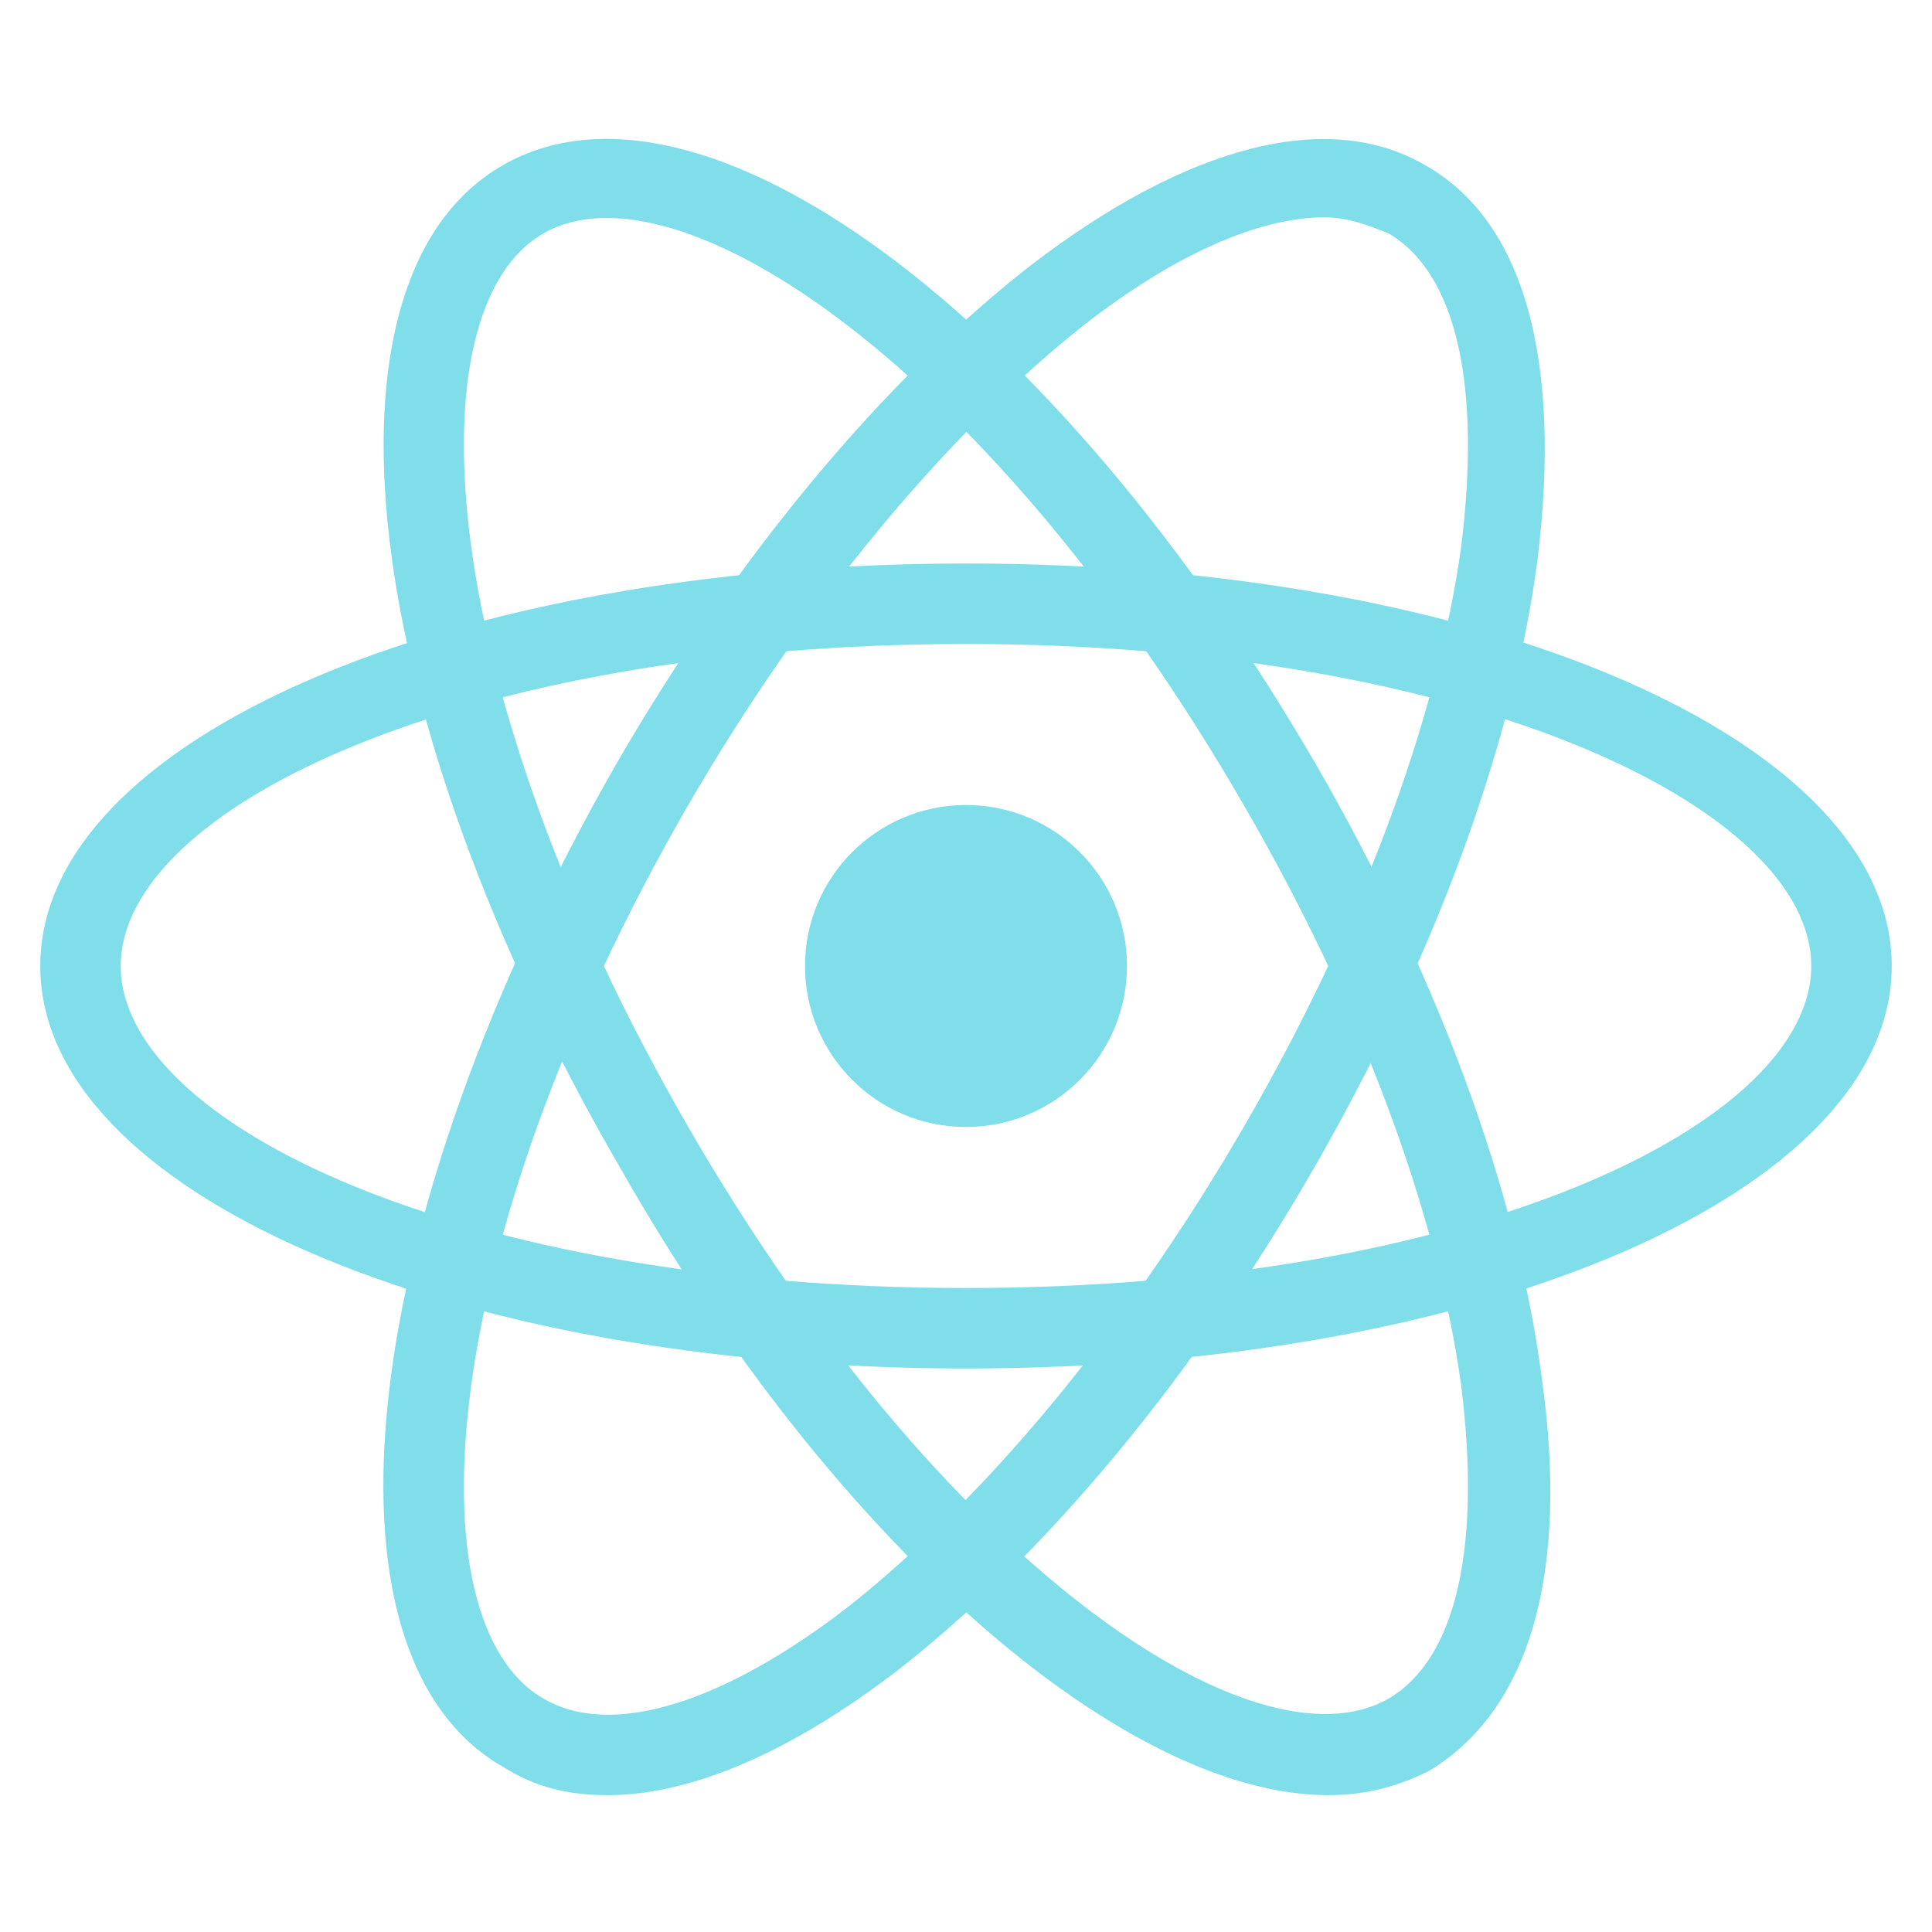
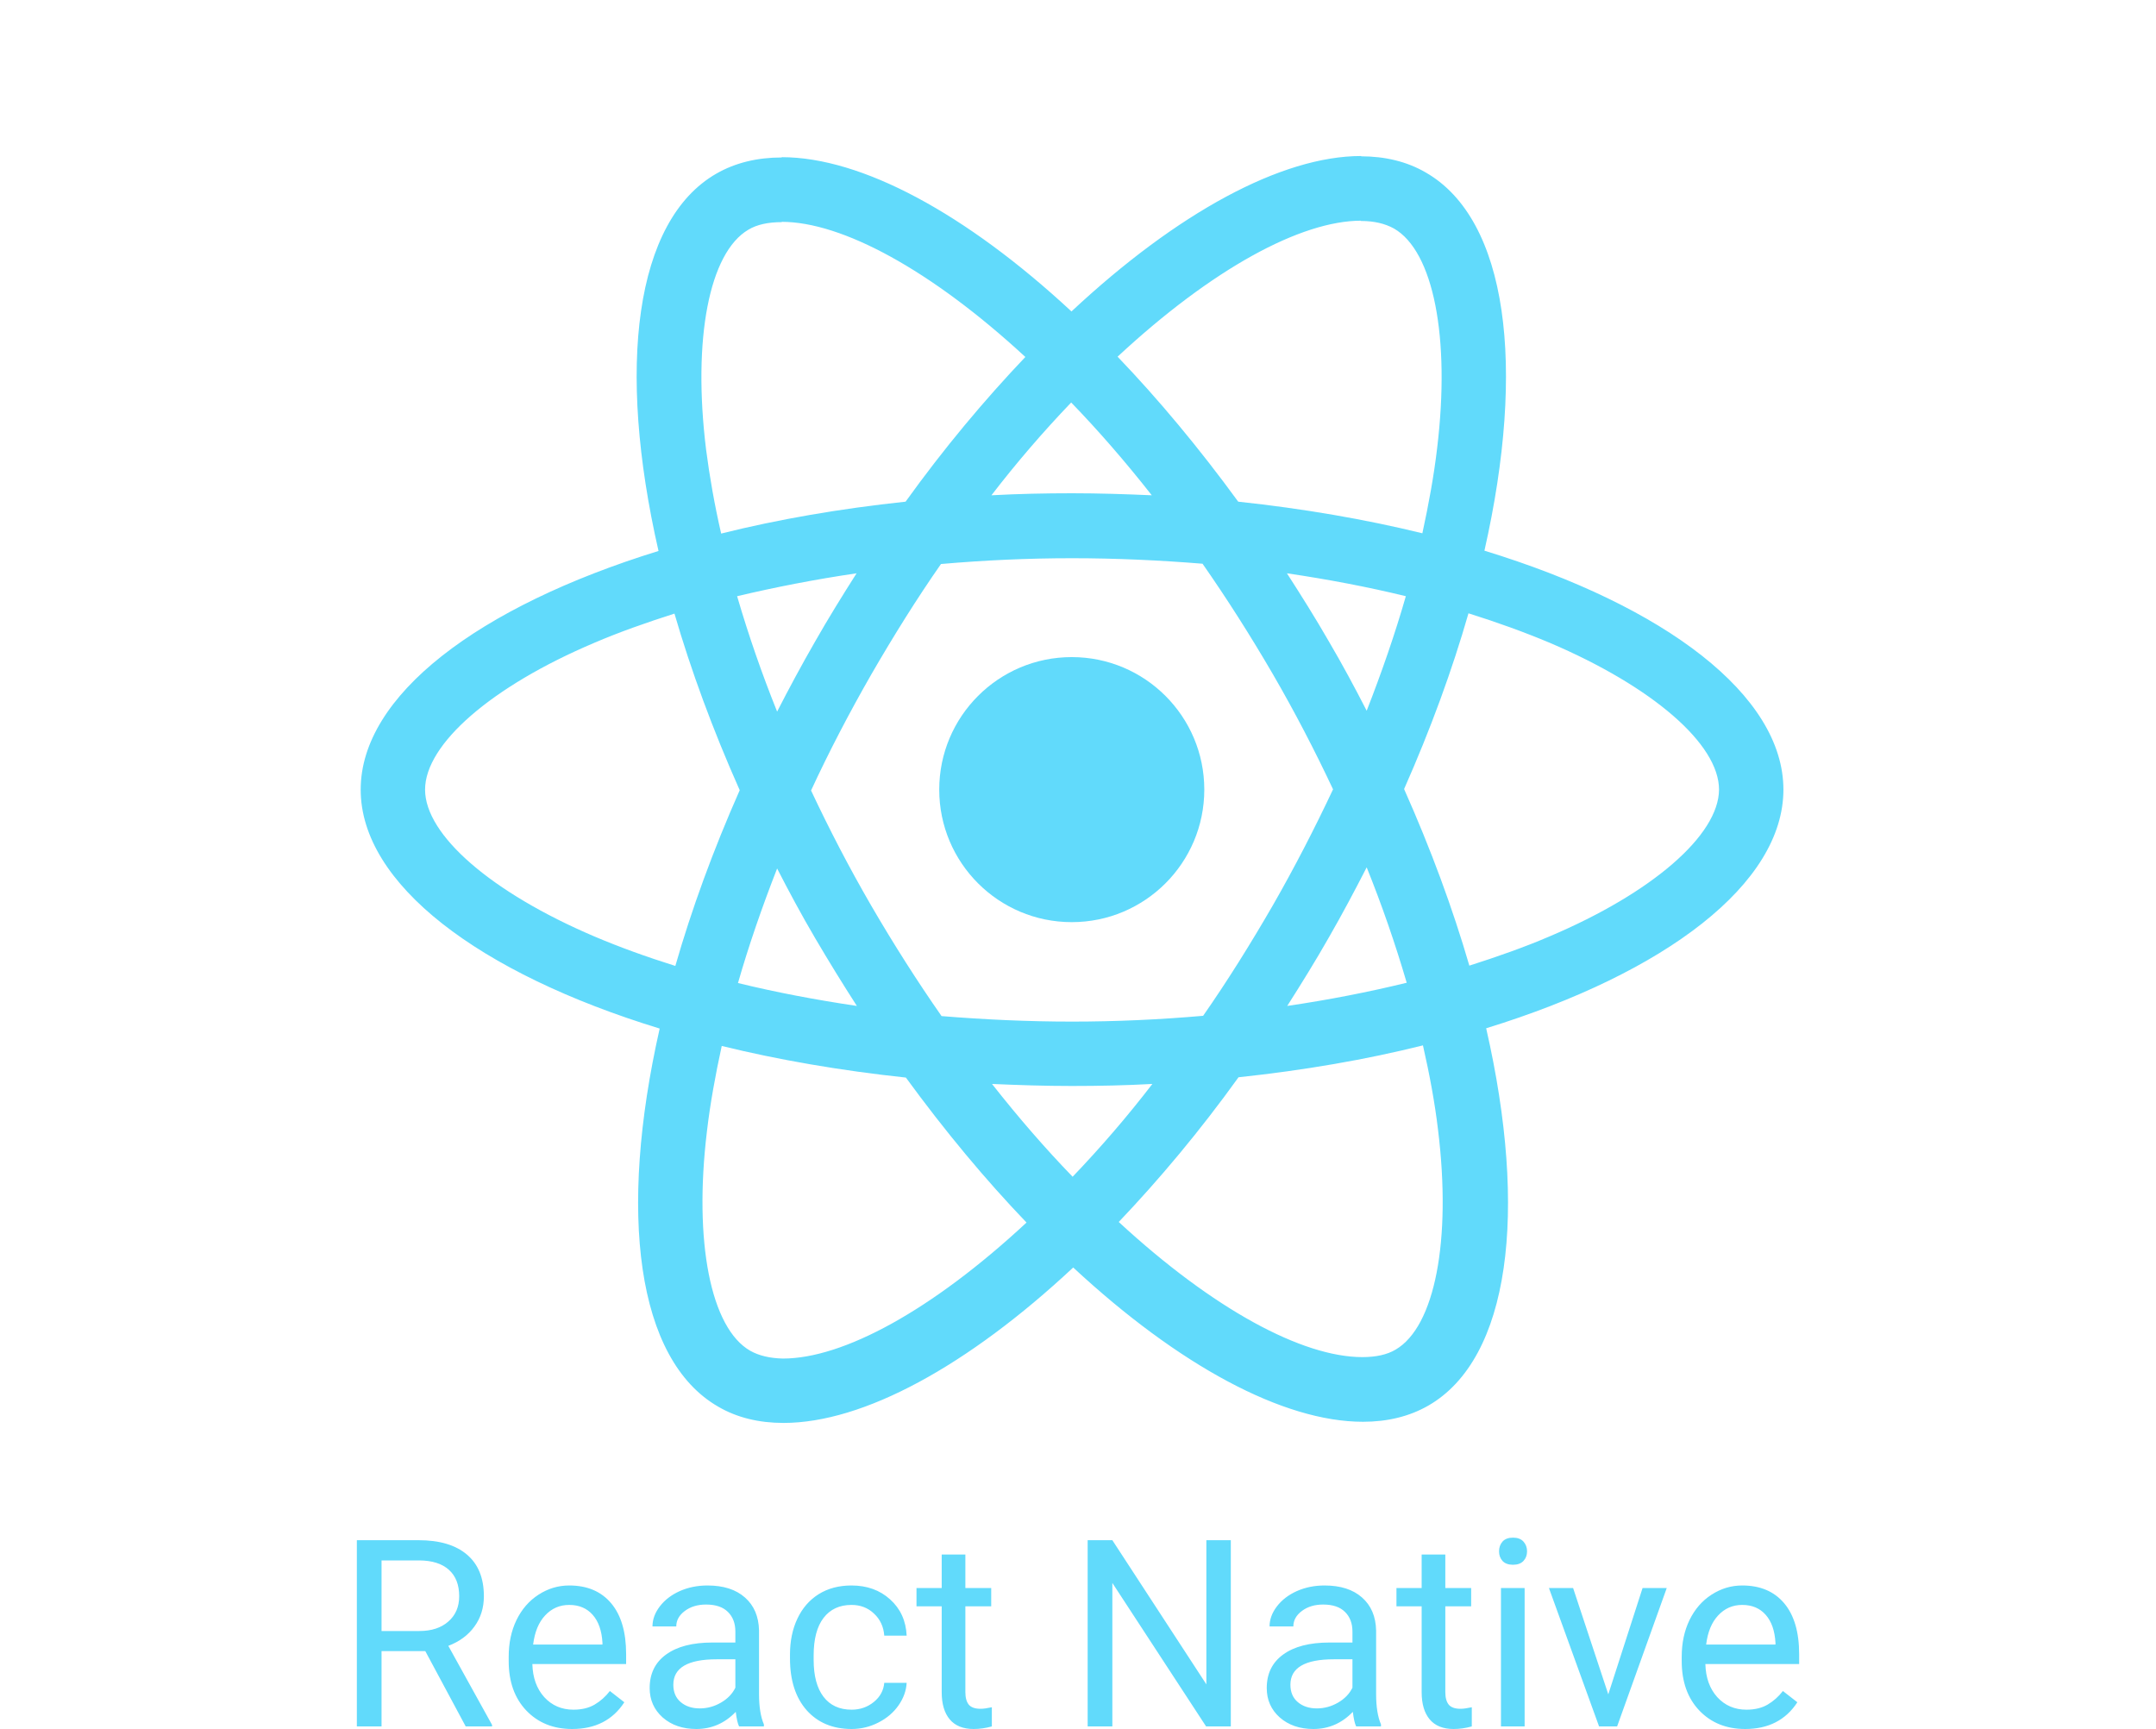
- <svg xmlns="http://www.w3.org/2000/svg" viewBox="0 0 48 48" width="480px" height="480px">
-   <path fill="#80deea" d="M24,34C11.1,34,1,29.6,1,24c0-5.6,10.1-10,23-10c12.9,0,23,4.4,23,10C47,29.6,36.9,34,24,34z M24,16 c-12.6,0-21,4.1-21,8c0,3.9,8.4,8,21,8s21-4.1,21-8C45,20.1,36.6,16,24,16z" />
-   <path fill="#80deea" d="M15.1,44.6c-1,0-1.8-0.2-2.6-0.7C7.6,41.1,8.9,30.2,15.3,19l0,0c3-5.2,6.7-9.6,10.3-12.4c3.9-3,7.4-3.9,9.8-2.5 c2.5,1.4,3.4,4.9,2.8,9.8c-0.6,4.6-2.6,10-5.6,15.2c-3,5.2-6.7,9.6-10.3,12.4C19.7,43.5,17.2,44.6,15.1,44.6z M32.9,5.4 c-1.6,0-3.7,0.9-6,2.7c-3.4,2.7-6.9,6.9-9.8,11.9l0,0c-6.3,10.9-6.9,20.3-3.6,22.2c1.7,1,4.5,0.1,7.6-2.3c3.4-2.7,6.9-6.9,9.8-11.9 c2.9-5,4.8-10.1,5.4-14.4c0.5-4-0.1-6.8-1.8-7.8C34,5.6,33.5,5.4,32.9,5.4z" />
-   <path fill="#80deea" d="M33,44.6c-5,0-12.2-6.1-17.6-15.6C8.9,17.8,7.6,6.9,12.5,4.1l0,0C17.4,1.3,26.2,7.8,32.7,19 c3,5.2,5,10.6,5.6,15.2c0.7,4.9-0.3,8.3-2.8,9.8C34.7,44.4,33.9,44.6,33,44.6z M13.5,5.8c-3.3,1.9-2.7,11.3,3.6,22.2 c6.3,10.9,14.1,16.1,17.4,14.2c1.7-1,2.3-3.8,1.8-7.8c-0.6-4.3-2.5-9.4-5.4-14.4C24.6,9.1,16.8,3.9,13.5,5.8L13.5,5.8z" />
-   <circle cx="24" cy="24" r="4" fill="#80deea" />
+ <svg xmlns="http://www.w3.org/2000/svg" fill="none" height="2005" width="2500" viewBox="670.088 32.462 2224.172 2666.488">
+   <g fill="#61dafb">
+     <path d="M2870 1250.22c0-145.34-182.01-283.079-461.07-368.495 64.4-284.424 35.78-510.711-90.34-583.159-29.07-16.994-63.05-25.044-100.17-25.044v99.728c20.57 0 37.12 4.025 50.98 11.627 60.82 34.882 87.21 167.703 66.63 338.536-4.91 42.038-12.96 86.311-22.8 131.479-87.66-21.466-183.36-38.012-283.98-48.745-60.37-82.734-122.98-157.865-186.04-223.604 145.79-135.504 282.64-209.741 375.66-209.741v-99.727c-122.99 0-283.98 87.653-446.76 239.703-162.79-151.156-323.78-237.914-446.76-237.914v99.727c92.57 0 229.86 73.79 375.65 208.399-62.61 65.74-125.22 140.423-184.7 223.157-101.07 10.733-196.77 27.279-284.42 49.192-10.29-44.72-17.89-88.1-23.26-129.69-21.01-170.833 4.92-303.654 65.3-338.983 13.41-8.05 30.85-11.627 51.43-11.627v-99.728c-37.57 0-71.56 8.05-101.07 25.044-125.67 72.447-153.84 298.287-89 581.817C857.119 968.036 676 1105.33 676 1250.22c0 145.35 182.013 283.09 461.07 368.5-64.4 284.43-35.78 510.71 90.34 583.16 29.07 16.99 63.05 25.04 100.62 25.04 122.98 0 283.98-87.65 446.76-239.7 162.78 151.16 323.78 237.92 446.76 237.92 37.56 0 71.55-8.05 101.07-25.05 125.66-72.45 153.84-298.29 88.99-581.81 277.27-85.42 458.39-223.16 458.39-368.06zm-582.26-298.284c-16.55 57.694-37.12 117.164-60.38 176.644-18.33-35.77-37.56-71.55-58.58-107.33-20.57-35.773-42.49-70.655-64.4-104.643 63.5 9.391 124.77 21.019 183.36 35.329zm-204.83 476.274c-34.88 60.38-70.65 117.62-107.77 170.84-66.64 5.81-134.16 8.94-202.14 8.94-67.53 0-135.06-3.13-201.24-8.5-37.12-53.22-73.35-110.01-108.23-169.94-33.99-58.58-64.84-118.06-93.02-177.98 27.73-59.93 59.03-119.86 92.58-178.44 34.88-60.37 70.65-117.616 107.77-170.834 66.64-5.814 134.16-8.944 202.14-8.944 67.53 0 135.06 3.13 201.24 8.497 37.12 53.218 73.35 110.011 108.23 169.941 33.99 58.58 64.84 118.06 93.02 177.99-28.18 59.92-59.03 119.85-92.58 178.43zm144.45-58.13a1918.154 1918.154 0 0 1 61.72 177.98c-58.59 14.31-120.3 26.39-184.25 35.78 21.91-34.43 43.82-69.76 64.4-105.99 20.57-35.77 39.8-72 58.13-107.77zm-453.47 477.17c-41.59-42.94-83.18-90.79-124.32-143.11 40.25 1.79 81.39 3.13 122.98 3.13 42.04 0 83.63-.89 124.33-3.13a1746.499 1746.499 0 0 1-122.99 143.11zm-332.72-263.41c-63.5-9.39-124.77-21.02-183.35-35.33 16.54-57.69 37.12-117.17 60.37-176.65 18.34 35.78 37.57 71.56 58.58 107.33 21.02 35.78 42.49 70.66 64.4 104.65zm330.49-930.638c41.59 42.931 83.18 90.783 124.32 143.106-40.25-1.789-81.39-3.13-122.98-3.13-42.04 0-83.63.894-124.32 3.13a1746.3 1746.3 0 0 1 122.98-143.106zm-330.94 263.405c-21.91 34.435-43.82 69.764-64.39 105.983-20.57 35.78-39.8 71.56-58.14 107.33a1914.757 1914.757 0 0 1-61.71-177.984c58.58-13.863 120.29-25.938 184.24-35.329zM1036 1476.51c-158.309-67.53-260.72-156.07-260.72-226.29 0-70.21 102.411-159.2 260.72-226.28 38.46-16.55 80.5-31.308 123.88-45.171 25.49 87.651 59.03 178.881 100.62 272.351-41.14 93.02-74.24 183.8-99.28 271.01-44.27-13.87-86.31-29.07-125.22-45.62zm240.6 639.06c-60.82-34.88-87.21-167.7-66.63-338.54 4.92-42.03 12.96-86.31 22.8-131.48 87.66 21.47 183.36 38.02 283.98 48.75 60.37 82.73 122.98 157.86 186.04 223.6-145.79 135.51-282.64 209.74-375.66 209.74-20.12-.44-37.11-4.47-50.53-12.07zm1060.78-340.77c21.01 170.83-4.92 303.65-65.3 338.98-13.41 8.05-30.85 11.63-51.43 11.63-92.57 0-229.86-73.79-375.65-208.4 62.61-65.74 125.22-140.42 184.7-223.16 101.07-10.73 196.77-27.28 284.42-49.19 10.29 45.17 18.34 88.55 23.26 130.14zm172.17-298.29c-38.46 16.55-80.5 31.31-123.88 45.17-25.49-87.65-59.03-178.88-100.62-272.35 41.15-93.02 74.24-183.8 99.28-271.009 44.28 13.864 86.31 29.069 125.67 45.619 158.31 67.52 260.72 156.07 260.72 226.28-.45 70.22-102.86 159.21-261.17 226.29z" />
+     <path d="M1772.55 1454.6c112.88 0 204.38-91.5 204.38-204.38 0-112.87-91.5-204.37-204.38-204.37-112.87 0-204.37 91.5-204.37 204.37 0 112.88 91.5 204.38 204.37 204.38zM775.625 2578.81H708.16V2695h-38.072v-287.22h95.082c32.351 0 57.207 7.37 74.566 22.1 17.491 14.72 26.237 36.16 26.237 64.3 0 17.89-4.866 33.47-14.598 46.76-9.6 13.28-23.014 23.21-40.242 29.78l67.465 121.91v2.37h-40.637zm-67.465-30.97h58.194c18.806 0 33.732-4.87 44.779-14.6 11.178-9.73 16.767-22.75 16.767-39.06 0-17.75-5.326-31.36-15.978-40.83-10.521-9.47-25.776-14.27-45.766-14.4H708.16zm293.93 151.11c-28.936 0-52.477-9.47-70.625-28.41-18.149-19.07-27.223-44.52-27.223-76.34v-6.71c0-21.17 4.011-40.04 12.033-56.61 8.154-16.71 19.464-29.73 33.93-39.06 14.598-9.47 30.379-14.21 47.344-14.21 27.751 0 49.321 9.14 64.701 27.42 15.39 18.28 23.08 44.45 23.08 78.51v15.19H940.736c.526 21.05 6.642 38.08 18.346 51.1 11.836 12.88 26.828 19.33 44.978 19.33 12.89 0 23.8-2.63 32.74-7.89 8.95-5.26 16.77-12.23 23.48-20.91l22.29 17.36c-17.89 27.48-44.71 41.23-80.48 41.23zm-4.541-191.35c-14.729 0-27.091 5.39-37.086 16.17-9.995 10.66-16.176 25.65-18.543 44.98h106.92v-2.76c-1.05-18.54-6.05-32.88-14.99-43.01-8.95-10.25-21.05-15.38-36.301-15.38zM1259.52 2695c-2.11-4.21-3.82-11.7-5.13-22.49-16.97 17.62-37.22 26.44-60.76 26.44-21.04 0-38.33-5.92-51.88-17.76-13.41-11.97-20.12-27.09-20.12-45.37 0-22.22 8.42-39.45 25.25-51.68 16.96-12.37 40.77-18.55 71.41-18.55h35.51v-16.76c0-12.76-3.82-22.89-11.44-30.38-7.63-7.63-18.88-11.44-33.74-11.44-13.02 0-23.93 3.28-32.74 9.86-8.81 6.57-13.22 14.53-13.22 23.87h-36.69c0-10.65 3.75-20.91 11.24-30.78 7.63-9.99 17.89-17.88 30.78-23.67 13.02-5.78 27.28-8.68 42.8-8.68 24.6 0 43.86 6.18 57.8 18.55 13.94 12.23 21.17 29.13 21.7 50.69v98.24c0 19.6 2.5 35.18 7.5 46.75v3.16zm-60.56-27.81c11.44 0 22.29-2.96 32.55-8.88 10.25-5.92 17.68-13.61 22.29-23.08v-43.79h-28.61c-44.71 0-67.07 13.08-67.07 39.25 0 11.44 3.82 20.39 11.44 26.83 7.63 6.44 17.43 9.67 29.4 9.67zm234.15 1.97c13.02 0 24.4-3.95 34.13-11.84s15.12-17.75 16.17-29.59h34.53c-.66 12.23-4.87 23.87-12.63 34.92s-18.15 19.86-31.17 26.43c-12.89 6.58-26.56 9.87-41.03 9.87-29.06 0-52.21-9.67-69.44-29-17.09-19.47-25.64-46.03-25.64-79.7v-6.11c0-20.78 3.81-39.26 11.44-55.43 7.63-16.18 18.54-28.74 32.75-37.68 14.33-8.95 31.23-13.42 50.69-13.42 23.94 0 43.8 7.17 59.58 21.51 15.91 14.33 24.39 32.94 25.45 55.82h-34.53c-1.05-13.81-6.31-25.12-15.78-33.93-9.33-8.94-20.91-13.41-34.72-13.41-18.54 0-32.94 6.7-43.2 20.12-10.12 13.28-15.19 32.55-15.19 57.8v6.9c0 24.59 5.07 43.53 15.19 56.81 10.13 13.29 24.6 19.93 43.4 19.93zm175.37-239.28v51.68h39.85v28.21h-39.85v132.36c0 8.55 1.78 14.99 5.33 19.33 3.55 4.21 9.6 6.32 18.15 6.32 4.2 0 9.99-.79 17.35-2.37V2695c-9.6 2.63-18.93 3.95-28.01 3.95-16.3 0-28.6-4.94-36.89-14.8-8.28-9.86-12.42-23.87-12.42-42.02v-132.36h-38.87v-28.21h38.87v-51.68zM2017.81 2695h-38.08l-144.59-221.33V2695h-38.07v-287.22h38.07l144.99 222.32v-222.32h37.68zm193.32 0c-2.11-4.21-3.82-11.7-5.13-22.49-16.97 17.62-37.22 26.44-60.76 26.44-21.04 0-38.34-5.92-51.88-17.76-13.41-11.97-20.12-27.09-20.12-45.37 0-22.22 8.41-39.45 25.25-51.68 16.96-12.37 40.77-18.55 71.41-18.55h35.51v-16.76c0-12.76-3.82-22.89-11.45-30.38-7.62-7.63-18.87-11.44-33.73-11.44-13.02 0-23.93 3.28-32.74 9.86-8.81 6.57-13.22 14.53-13.22 23.87h-36.69c0-10.65 3.75-20.91 11.24-30.78 7.63-9.99 17.89-17.88 30.78-23.67 13.02-5.78 27.28-8.68 42.8-8.68 24.59 0 43.86 6.18 57.8 18.55 13.94 12.23 21.17 29.13 21.7 50.69v98.24c0 19.6 2.5 35.18 7.5 46.75v3.16zm-60.56-27.81c11.44 0 22.29-2.96 32.55-8.88 10.25-5.92 17.68-13.61 22.29-23.08v-43.79h-28.61c-44.71 0-67.07 13.08-67.07 39.25 0 11.44 3.82 20.39 11.44 26.83 7.63 6.44 17.43 9.67 29.4 9.67zm198.05-237.31v51.68h39.85v28.21h-39.85v132.36c0 8.55 1.78 14.99 5.33 19.33 3.55 4.21 9.6 6.32 18.15 6.32 4.2 0 9.99-.79 17.36-2.37V2695c-9.61 2.63-18.94 3.95-28.02 3.95-16.3 0-28.6-4.94-36.89-14.8-8.28-9.86-12.42-23.87-12.42-42.02v-132.36h-38.86v-28.21h38.86v-51.68zM2470.93 2695h-36.5v-213.44h36.5zm-39.46-270.06c0-5.91 1.78-10.91 5.33-14.99 3.68-4.08 9.07-6.11 16.17-6.11 7.11 0 12.5 2.03 16.18 6.11s5.52 9.08 5.52 14.99c0 5.92-1.84 10.85-5.52 14.8-3.68 3.94-9.07 5.92-16.18 5.92-7.1 0-12.49-1.98-16.17-5.92-3.55-3.95-5.33-8.88-5.33-14.8zm168.47 220.55l52.86-163.93h37.29L2613.55 2695h-27.82l-77.32-213.44h37.28zm211.07 53.46c-28.93 0-52.47-9.47-70.62-28.41-18.15-19.07-27.22-44.52-27.22-76.34v-6.71c0-21.17 4.01-40.04 12.03-56.61 8.15-16.71 19.46-29.73 33.93-39.06 14.6-9.47 30.38-14.21 47.34-14.21 27.75 0 49.32 9.14 64.71 27.42 15.38 18.28 23.08 44.45 23.08 78.51v15.19h-144.6c.53 21.05 6.64 38.08 18.35 51.1 11.83 12.88 26.83 19.33 44.97 19.33 12.89 0 23.81-2.63 32.75-7.89s16.77-12.23 23.48-20.91l22.29 17.36c-17.89 27.48-44.72 41.23-80.49 41.23zm-4.54-191.35c-14.72 0-27.09 5.39-37.08 16.17-10 10.66-16.18 25.65-18.54 44.98h106.91v-2.76c-1.05-18.54-6.05-32.88-14.99-43.01-8.94-10.25-21.04-15.38-36.3-15.38z" />
+   </g>
</svg>
